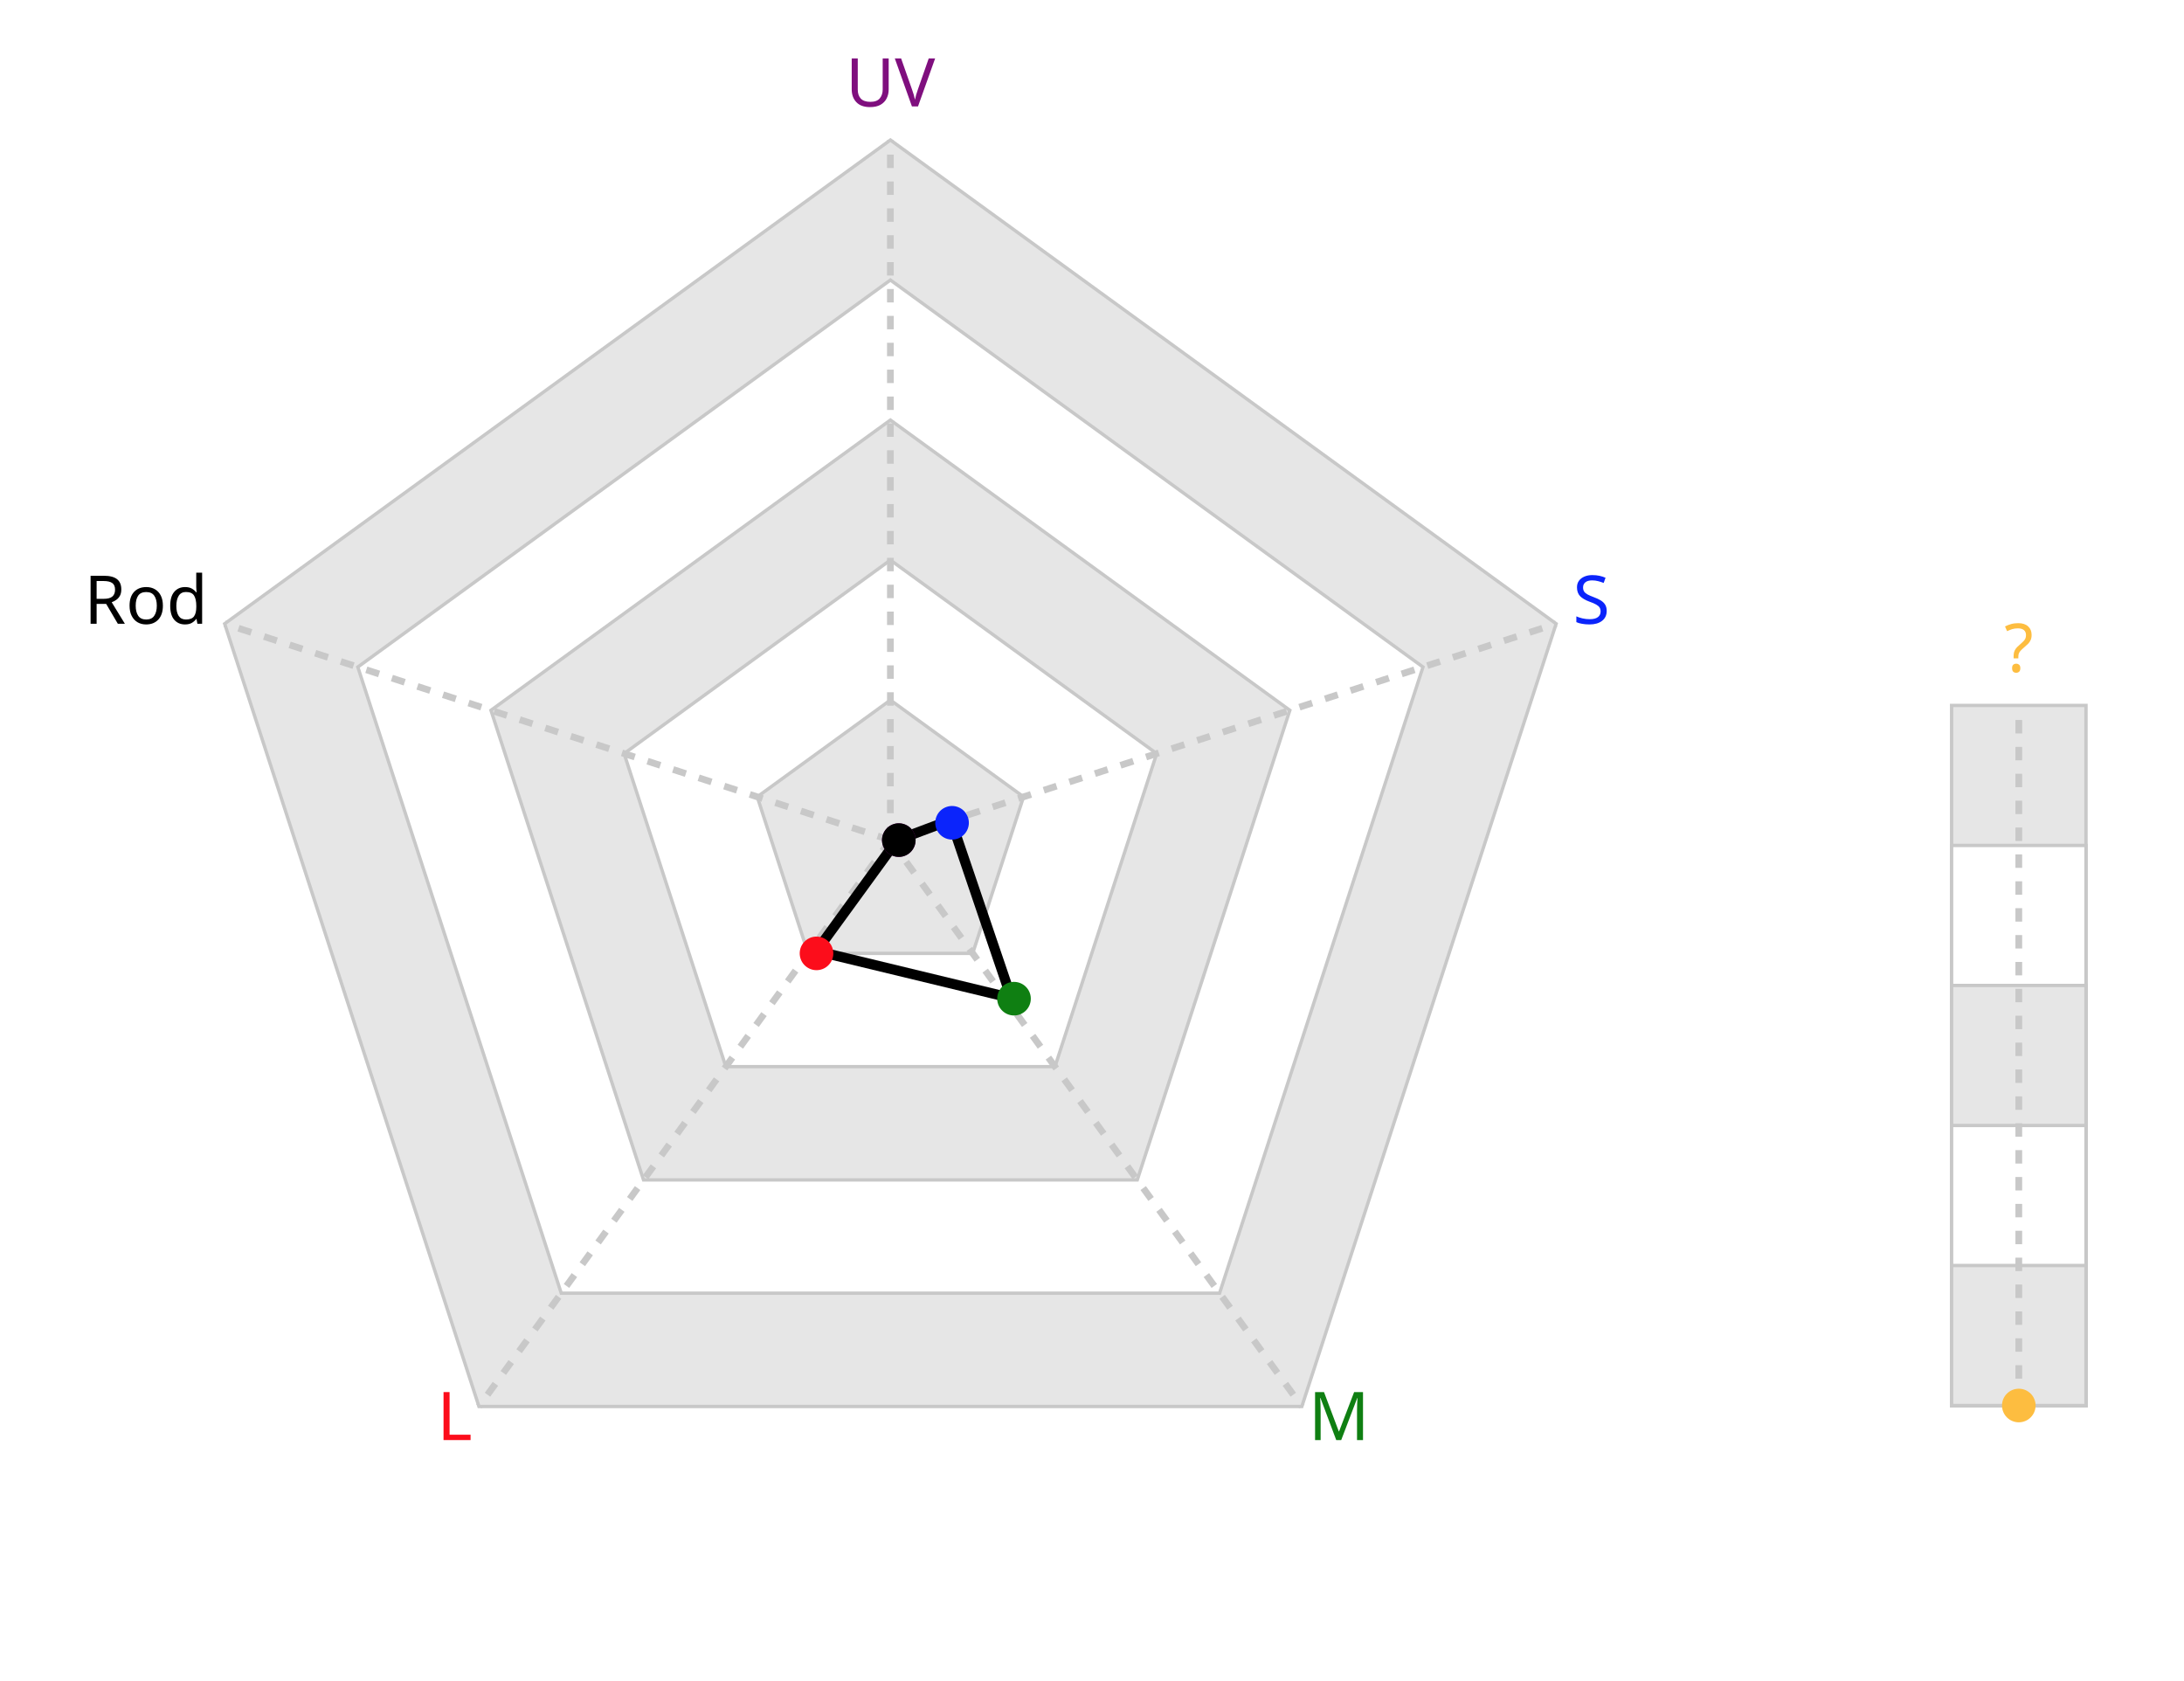
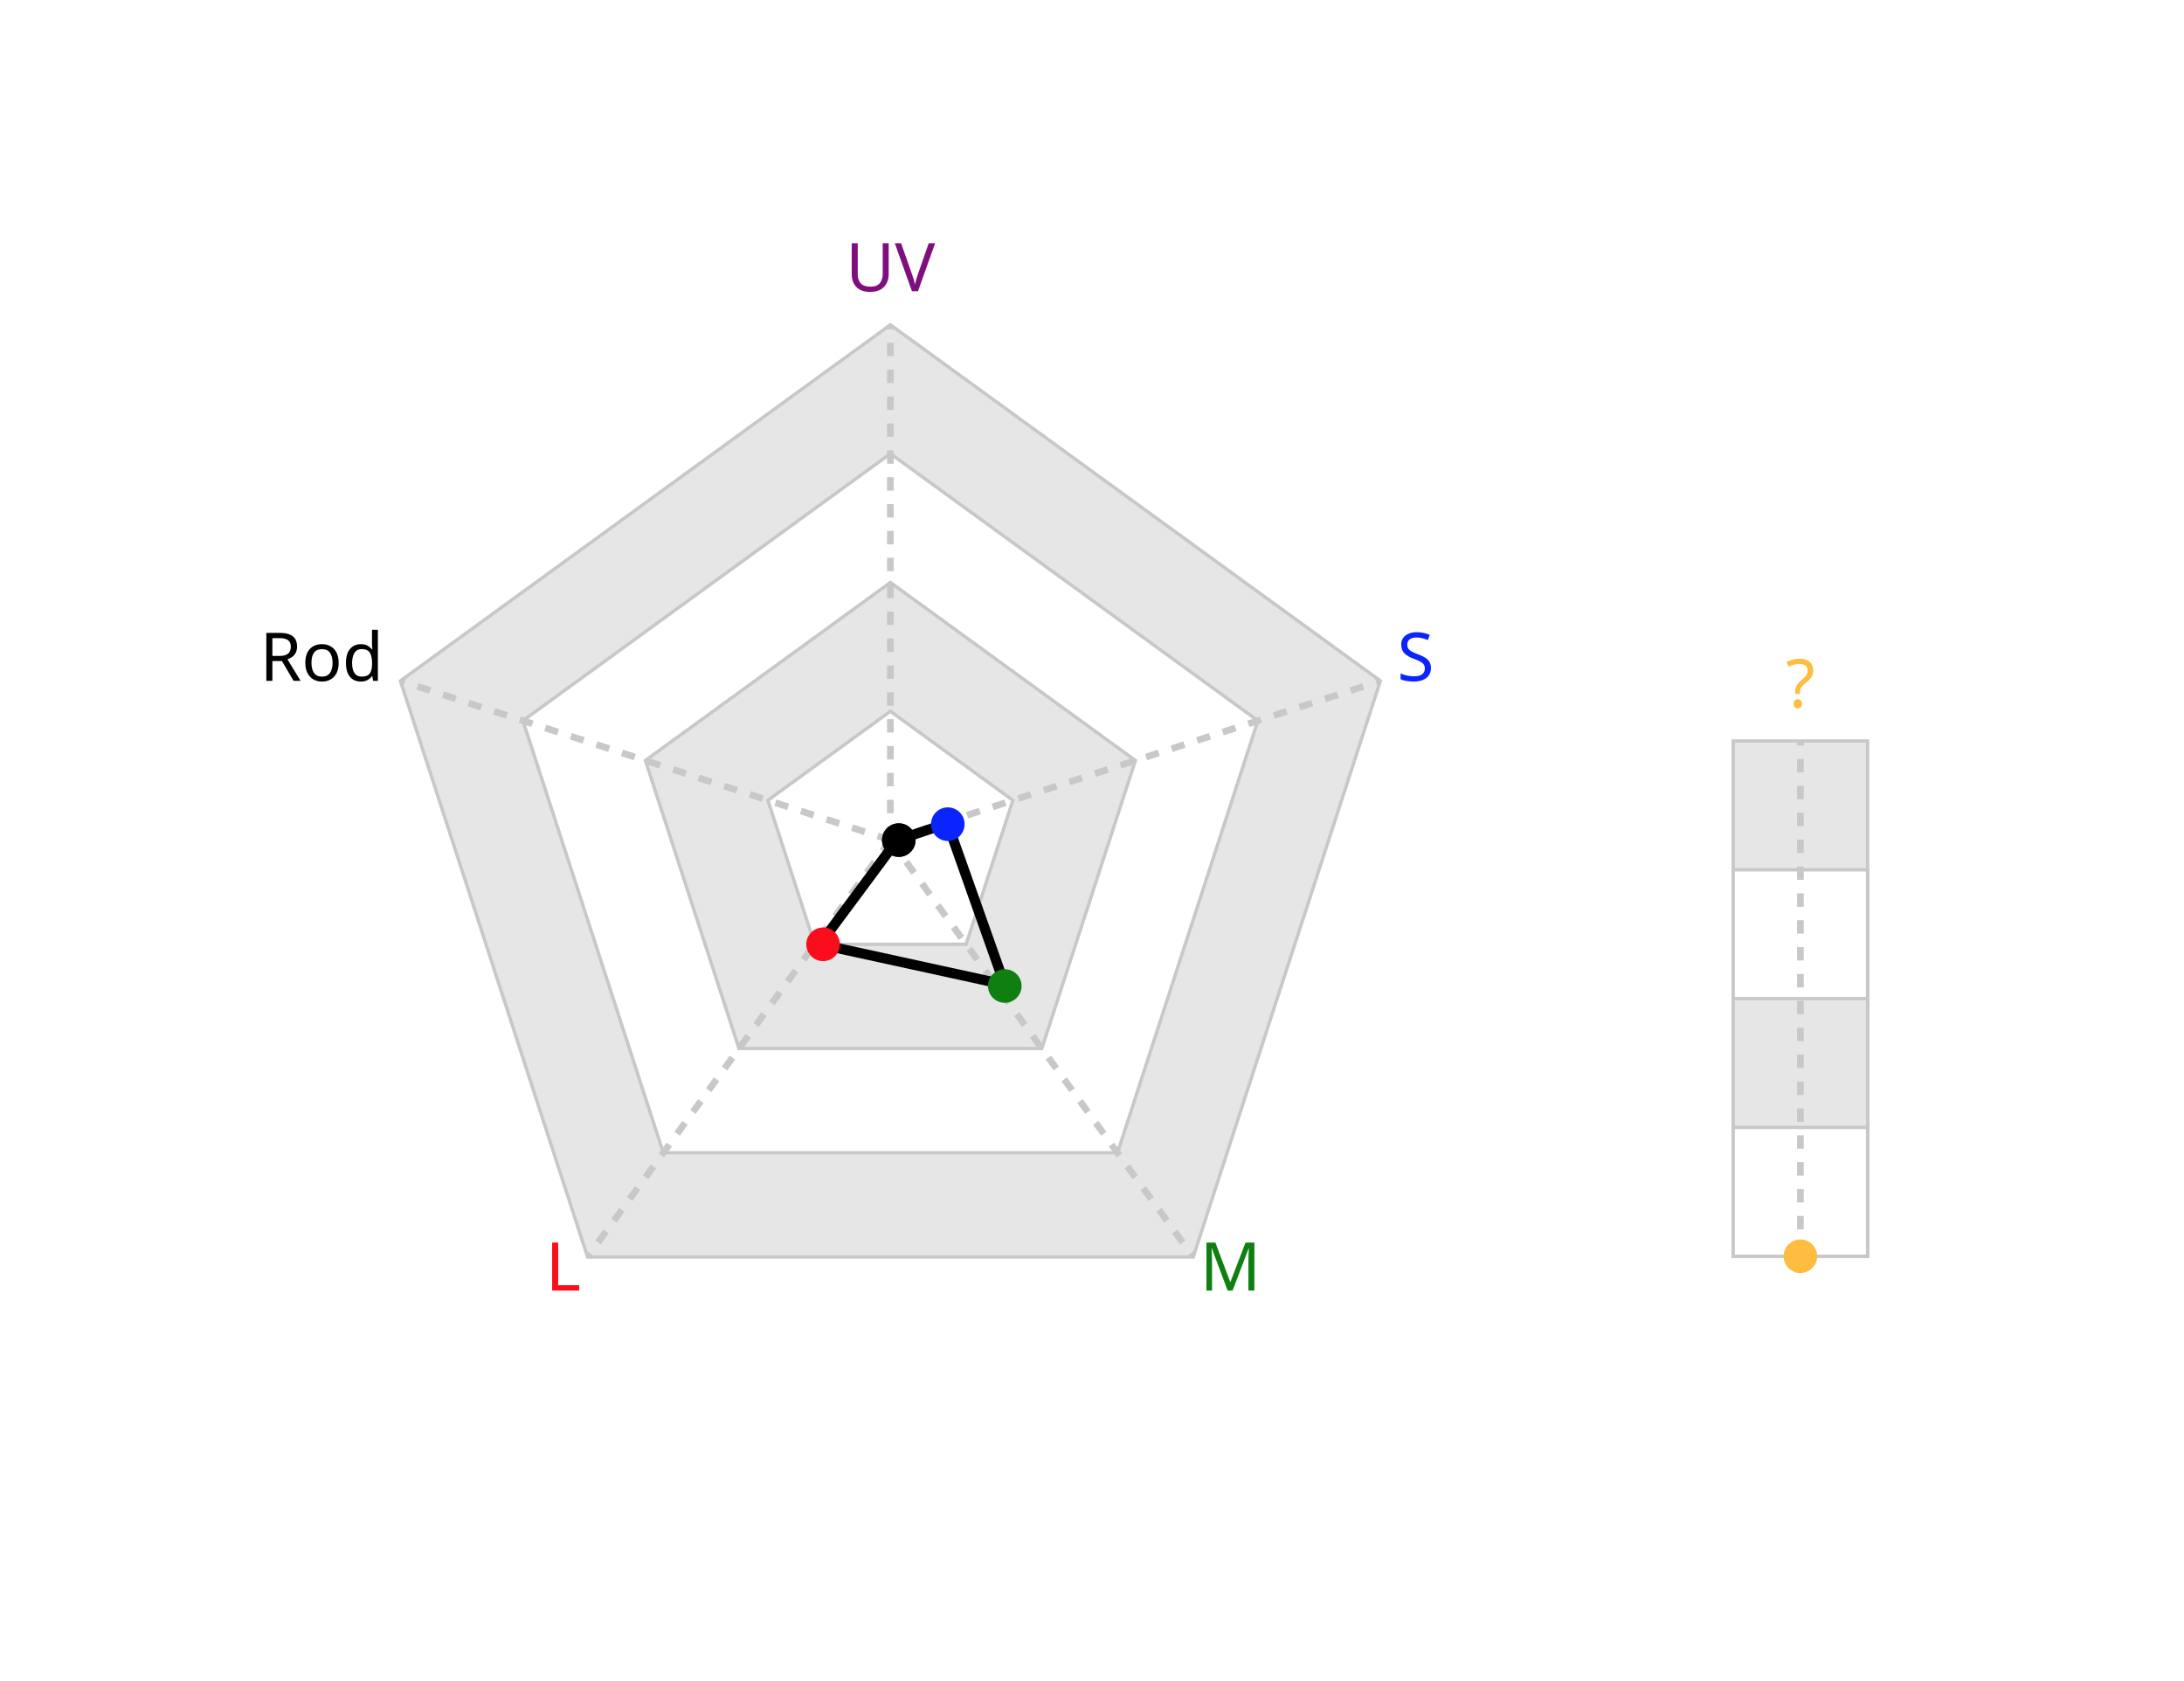
<svg xmlns="http://www.w3.org/2000/svg" baseProfile="full" height="500" version="1.1" width="650">
  <defs />
-   <polygon fill="rgb(230,230,230)" id="axGonMinor" points="265.0,41.667 463.137,185.621 387.455,418.545 142.545,418.545 66.863,185.621" stroke="rgb(200,200,200)" stroke-width="1" />
-   <polygon fill="rgb(255,255,255)" id="axGon" points="265.0,83.333 423.509,198.497 362.964,384.836 167.036,384.836 106.491,198.497" stroke="rgb(200,200,200)" stroke-width="1" />
-   <polygon fill="rgb(230,230,230)" id="axGonMinor" points="265.0,125 383.882,211.373 338.473,351.127 191.527,351.127 146.118,211.373" stroke="rgb(200,200,200)" stroke-width="1" />
-   <polygon fill="rgb(255,255,255)" id="axGon" points="265.0,166.667 344.255,224.249 313.982,317.418 216.018,317.418 185.745,224.249" stroke="rgb(200,200,200)" stroke-width="1" />
-   <polygon fill="rgb(230,230,230)" id="axGonMinor" points="265.0,208.333 304.627,237.124 289.491,283.709 240.509,283.709 225.373,237.124" stroke="rgb(200,200,200)" stroke-width="1" />
-   <rect fill="rgb(230,230,230)" height="208.333" id="zaxGonMinor" stroke="rgb(200,200,200)" stroke-width="1" width="40" x="580.833" y="209.926" />
-   <rect fill="rgb(255,255,255)" height="166.667" id="zaxGon" stroke="rgb(200,200,200)" stroke-width="1" width="40" x="580.833" y="251.593" />
-   <rect fill="rgb(230,230,230)" height="125" id="zaxGonMinor" stroke="rgb(200,200,200)" stroke-width="1" width="40" x="580.833" y="293.259" />
-   <rect fill="rgb(255,255,255)" height="83.333" id="zaxGon" stroke="rgb(200,200,200)" stroke-width="1" width="40" x="580.833" y="334.926" />
-   <rect fill="rgb(230,230,230)" height="41.667" id="zaxGonMinor" stroke="rgb(200,200,200)" stroke-width="1" width="40" x="580.833" y="376.593" />
-   <line id="ax" stroke="rgb(200,200,200)" stroke-dasharray="4" stroke-width="2" x1="600.833" x2="600.833" y1="418.259" y2="209.926" />
-   <text fill="rgb(253,189,64)" font-family="sans-serif" font-size="20" text-anchor="middle" transform="translate(0,-10)" x="600.833" y="209.926">?</text>
-   <line id="ax" stroke="rgb(200,200,200)" stroke-dasharray="4" stroke-width="2" transform="rotate(0.0,265.0,250.0)" x1="265.0" x2="265.0" y1="250.0" y2="41.667" />
-   <text alignment-baseline="middle" fill="rgb(127,15,126)" font-family="sans-serif" font-size="20" text-anchor="middle" transform="translate(0,-10)" x="265.0" y="41.667">UV</text>
-   <line id="ax" stroke="rgb(200,200,200)" stroke-dasharray="4" stroke-width="2" transform="rotate(72.0,265.0,250.0)" x1="265.0" x2="265.0" y1="250.0" y2="41.667" />
-   <text alignment-baseline="middle" fill="rgb(11,36,251)" font-family="sans-serif" font-size="20" text-anchor="start" transform="translate(+5,0)" x="463.137" y="185.621">S</text>
-   <line id="ax" stroke="rgb(200,200,200)" stroke-dasharray="4" stroke-width="2" transform="rotate(144.0,265.0,250.0)" x1="265.0" x2="265.0" y1="250.0" y2="41.667" />
-   <text alignment-baseline="middle" fill="rgb(15,127,18)" font-family="sans-serif" font-size="20" text-anchor="start" transform="translate(2,10)" x="387.455" y="418.545">M</text>
-   <line id="ax" stroke="rgb(200,200,200)" stroke-dasharray="4" stroke-width="2" transform="rotate(216.0,265.0,250.0)" x1="265.0" x2="265.0" y1="250.0" y2="41.667" />
-   <text alignment-baseline="middle" fill="rgb(252,13,27)" font-family="sans-serif" font-size="20" text-anchor="end" transform="translate(-2,10)" x="142.545" y="418.545">L</text>
-   <line id="ax" stroke="rgb(200,200,200)" stroke-dasharray="4" stroke-width="2" transform="rotate(288.0,265.0,250.0)" x1="265.0" x2="265.0" y1="250.0" y2="41.667" />
-   <text alignment-baseline="middle" fill="rgb(0,0,0)" font-family="sans-serif" font-size="20" text-anchor="end" transform="translate(-5,0)" x="66.863" y="185.621">Rod</text>
-   <path d="M267,250 L283,244 L301,297 L243,283 L267,250 Z" fill="none" id="cellGon" stroke="rgb(0,0,0)" stroke-linecap="round" stroke-opacity="1" stroke-width="3" />
+   <polygon fill="rgb(230,230,230)" id="axGonMinor" points="265.0,96.667 410.829,202.617 355.127,374.049 174.873,374.049 119.171,202.617" stroke="rgb(200,200,200)" stroke-width="1" />
+   <polygon fill="rgb(255,255,255)" id="axGon" points="265.0,135.0 374.371,214.463 332.595,343.037 197.405,343.037 155.629,214.463" stroke="rgb(200,200,200)" stroke-width="1" />
+   <polygon fill="rgb(230,230,230)" id="axGonMinor" points="265.0,173.333 337.914,226.309 310.064,312.025 219.936,312.025 192.086,226.309" stroke="rgb(200,200,200)" stroke-width="1" />
+   <polygon fill="rgb(255,255,255)" id="axGon" points="265.0,211.667 301.457,238.154 287.532,281.012 242.468,281.012 228.543,238.154" stroke="rgb(200,200,200)" stroke-width="1" />
+   <rect fill="rgb(230,230,230)" height="153.333" id="zaxGonMinor" stroke="rgb(200,200,200)" stroke-width="1" width="40" x="515.833" y="220.506" />
+   <rect fill="rgb(255,255,255)" height="115.0" id="zaxGon" stroke="rgb(200,200,200)" stroke-width="1" width="40" x="515.833" y="258.839" />
+   <rect fill="rgb(230,230,230)" height="76.667" id="zaxGonMinor" stroke="rgb(200,200,200)" stroke-width="1" width="40" x="515.833" y="297.172" />
+   <rect fill="rgb(255,255,255)" height="38.333" id="zaxGon" stroke="rgb(200,200,200)" stroke-width="1" width="40" x="515.833" y="335.506" />
+   <line id="ax" stroke="rgb(200,200,200)" stroke-dasharray="4" stroke-width="2" x1="535.833" x2="535.833" y1="373.839" y2="220.506" />
+   <text fill="rgb(253,189,64)" font-family="sans-serif" font-size="20" text-anchor="middle" transform="translate(0,-10)" x="535.833" y="220.506">?</text>
+   <line id="ax" stroke="rgb(200,200,200)" stroke-dasharray="4" stroke-width="2" transform="rotate(0.0,265.0,250.0)" x1="265.0" x2="265.0" y1="250.0" y2="96.667" />
+   <text alignment-baseline="middle" fill="rgb(127,15,126)" font-family="sans-serif" font-size="20" text-anchor="middle" transform="translate(0,-10)" x="265.0" y="96.667">UV</text>
+   <line id="ax" stroke="rgb(200,200,200)" stroke-dasharray="4" stroke-width="2" transform="rotate(72.0,265.0,250.0)" x1="265.0" x2="265.0" y1="250.0" y2="96.667" />
+   <text alignment-baseline="middle" fill="rgb(11,36,251)" font-family="sans-serif" font-size="20" text-anchor="start" transform="translate(+5,0)" x="410.829" y="202.617">S</text>
+   <line id="ax" stroke="rgb(200,200,200)" stroke-dasharray="4" stroke-width="2" transform="rotate(144.0,265.0,250.0)" x1="265.0" x2="265.0" y1="250.0" y2="96.667" />
+   <text alignment-baseline="middle" fill="rgb(15,127,18)" font-family="sans-serif" font-size="20" text-anchor="start" transform="translate(2,10)" x="355.127" y="374.049">M</text>
+   <line id="ax" stroke="rgb(200,200,200)" stroke-dasharray="4" stroke-width="2" transform="rotate(216.0,265.0,250.0)" x1="265.0" x2="265.0" y1="250.0" y2="96.667" />
+   <text alignment-baseline="middle" fill="rgb(252,13,27)" font-family="sans-serif" font-size="20" text-anchor="end" transform="translate(-2,10)" x="174.873" y="374.049">L</text>
+   <line id="ax" stroke="rgb(200,200,200)" stroke-dasharray="4" stroke-width="2" transform="rotate(288.0,265.0,250.0)" x1="265.0" x2="265.0" y1="250.0" y2="96.667" />
+   <text alignment-baseline="middle" fill="rgb(0,0,0)" font-family="sans-serif" font-size="20" text-anchor="end" transform="translate(-5,0)" x="119.171" y="202.617">Rod</text>
+   <path d="M267,250 L282,245 L299,293 L244,281 L267,250 Z" fill="none" id="cellGon" stroke="rgb(0,0,0)" stroke-linecap="round" stroke-opacity="1" stroke-width="3" />
  <circle cx="267.5" cy="250.0" fill="rgb(127,15,126)" id="uDat" r="5" stroke="none" stroke-width="4" transform="rotate(0.0,267.5,250.0)" />
-   <circle cx="267.5" cy="233.333" fill="rgb(11,36,251)" id="sDat" r="5" stroke="none" stroke-width="4" transform="rotate(72.0,267.5,250.0)" />
-   <circle cx="267.5" cy="191.667" fill="rgb(15,127,18)" id="mDat" r="5" stroke="none" stroke-width="4" transform="rotate(144.0,267.5,250.0)" />
-   <circle cx="267.5" cy="208.333" fill="rgb(252,13,27)" id="lDat" r="5" stroke="none" stroke-width="4" transform="rotate(216.0,267.5,250.0)" />
+   <circle cx="267.5" cy="234.667" fill="rgb(11,36,251)" id="sDat" r="5" stroke="none" stroke-width="4" transform="rotate(72.0,267.5,250.0)" />
+   <circle cx="267.5" cy="196.333" fill="rgb(15,127,18)" id="mDat" r="5" stroke="none" stroke-width="4" transform="rotate(144.0,267.5,250.0)" />
+   <circle cx="267.5" cy="211.667" fill="rgb(252,13,27)" id="lDat" r="5" stroke="none" stroke-width="4" transform="rotate(216.0,267.5,250.0)" />
  <circle cx="267.5" cy="250.0" fill="rgb(0,0,0)" id="rDat" r="5" stroke="none" stroke-width="4" transform="rotate(288.0,267.5,250.0)" />
-   <circle cx="600.833" cy="418.259" fill="rgb(253,189,64)" id="zDat" r="5" stroke="none" stroke-width="4" transform="rotate(0,600.8333,250.0)" />
+   <circle cx="535.833" cy="373.839" fill="rgb(253,189,64)" id="zDat" r="5" stroke="none" stroke-width="4" transform="rotate(0,535.8333,250.0)" />
</svg>
